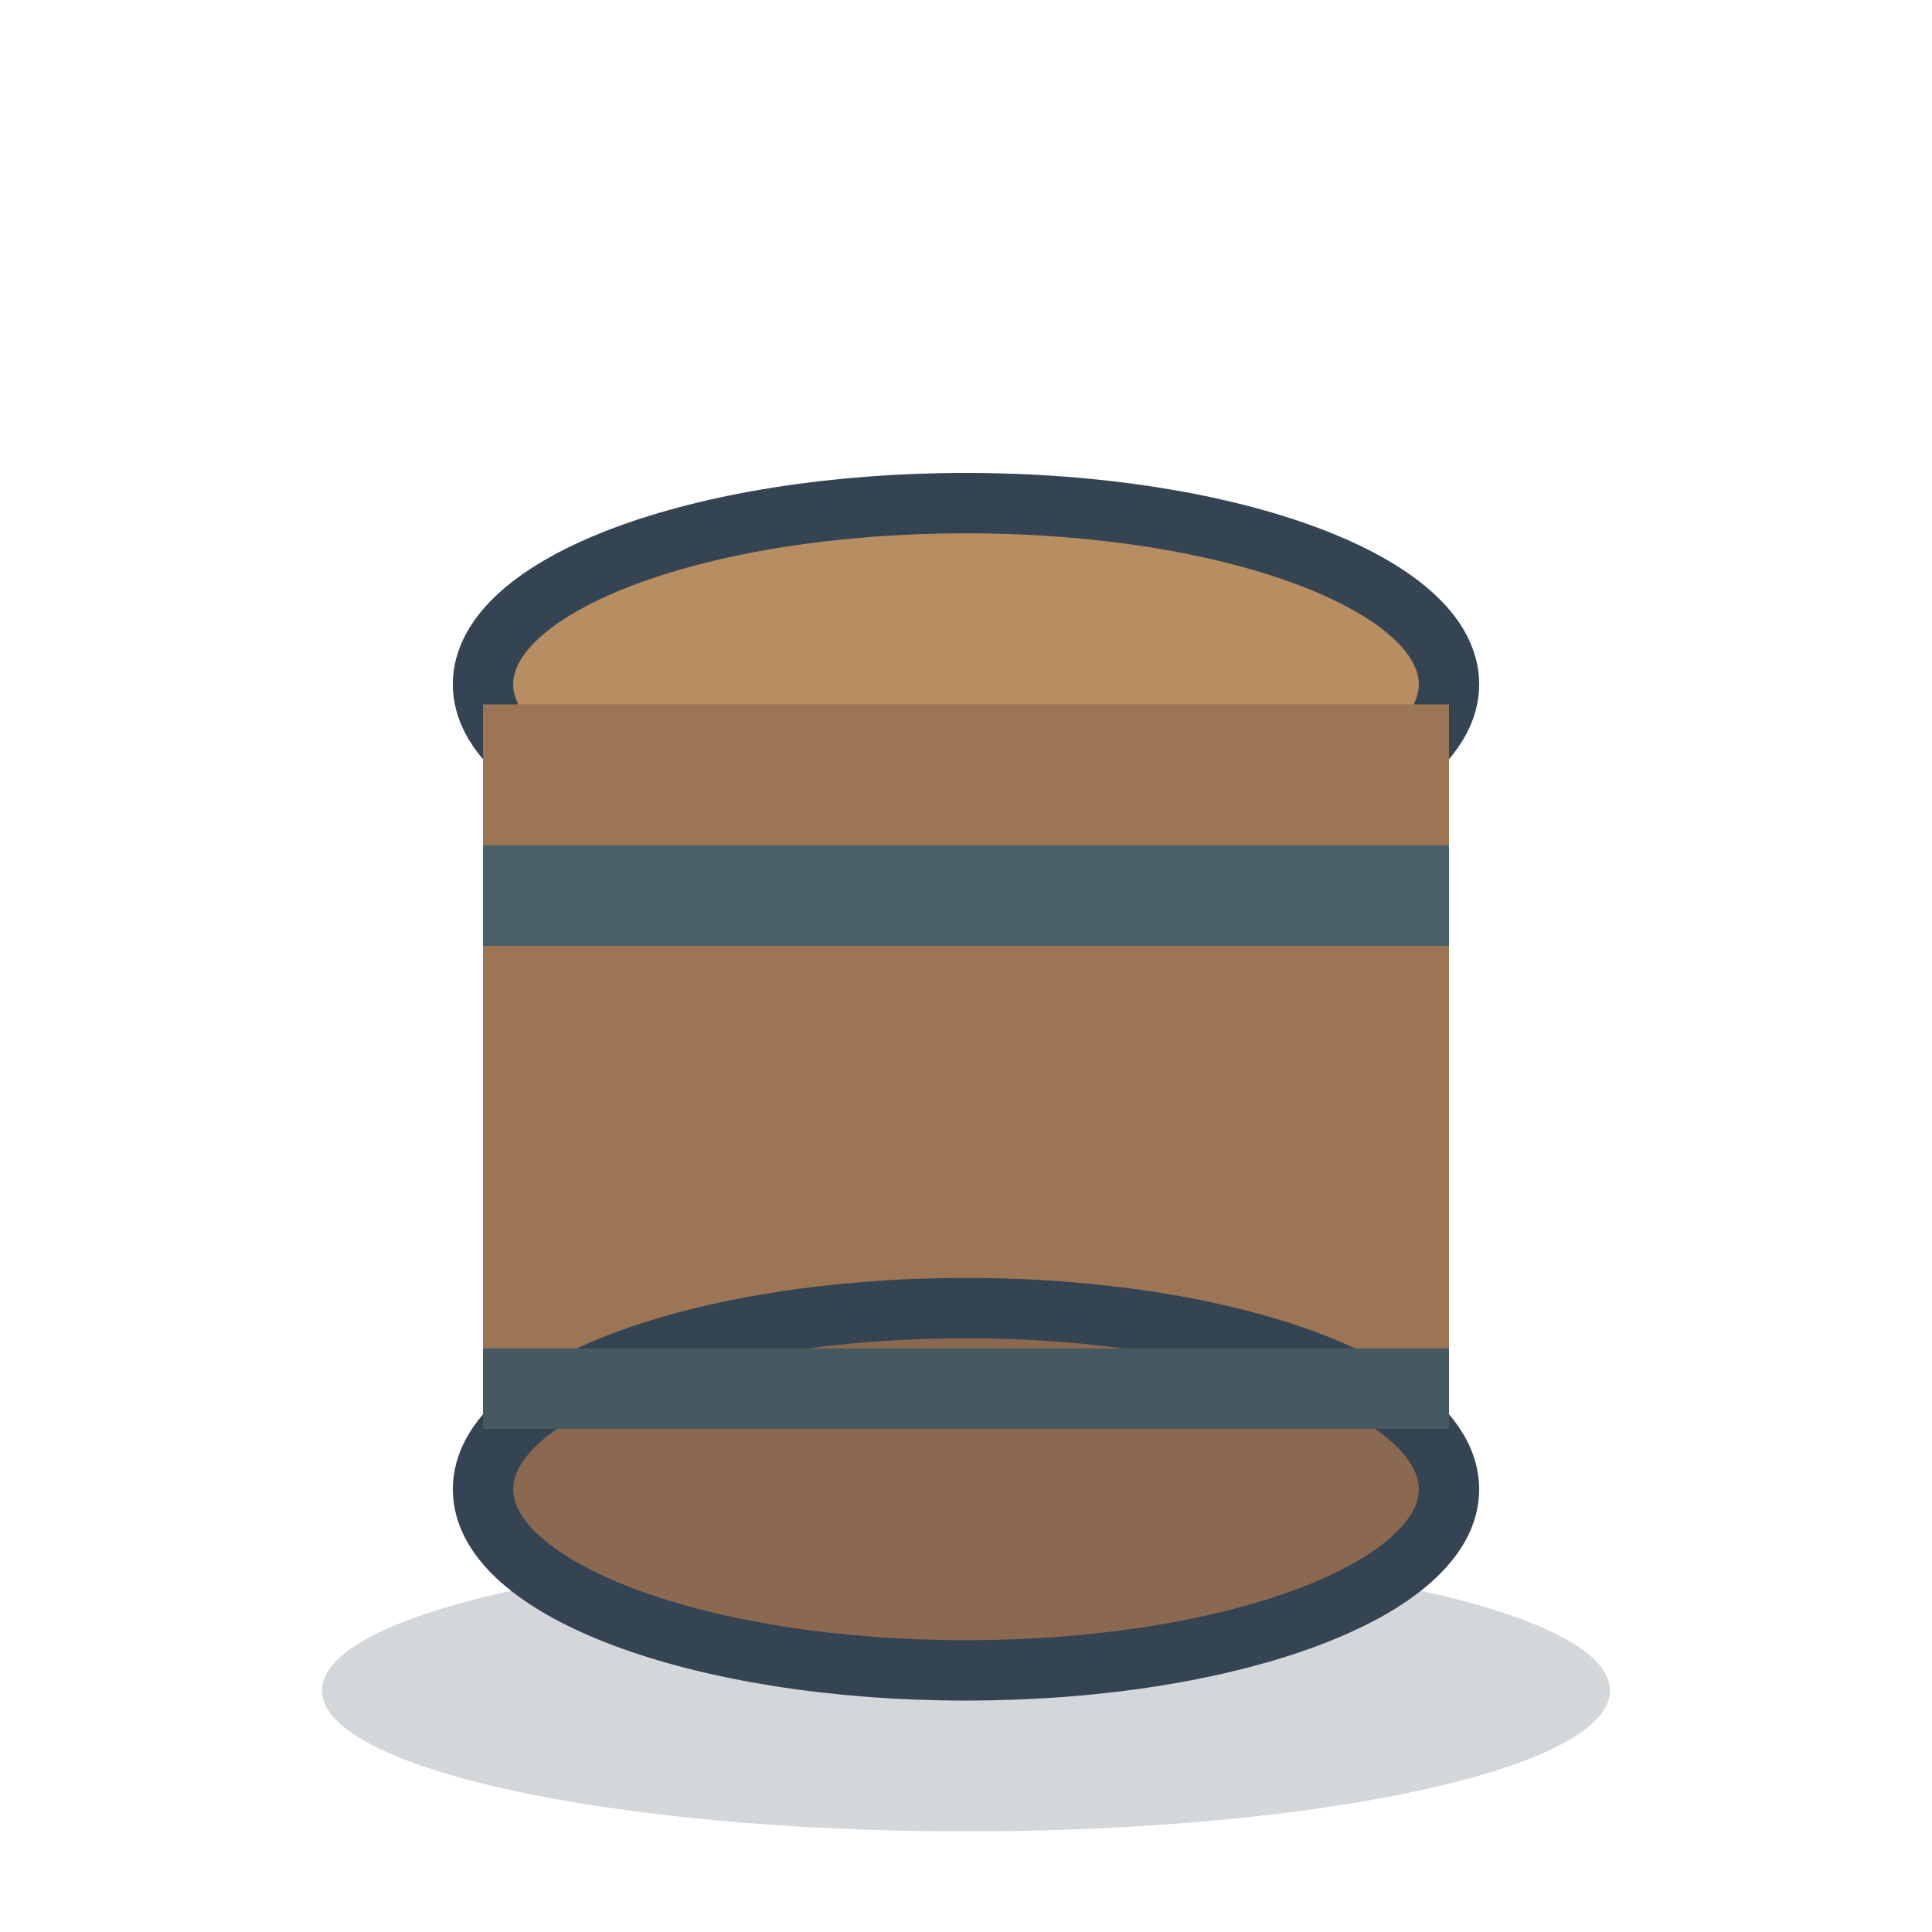
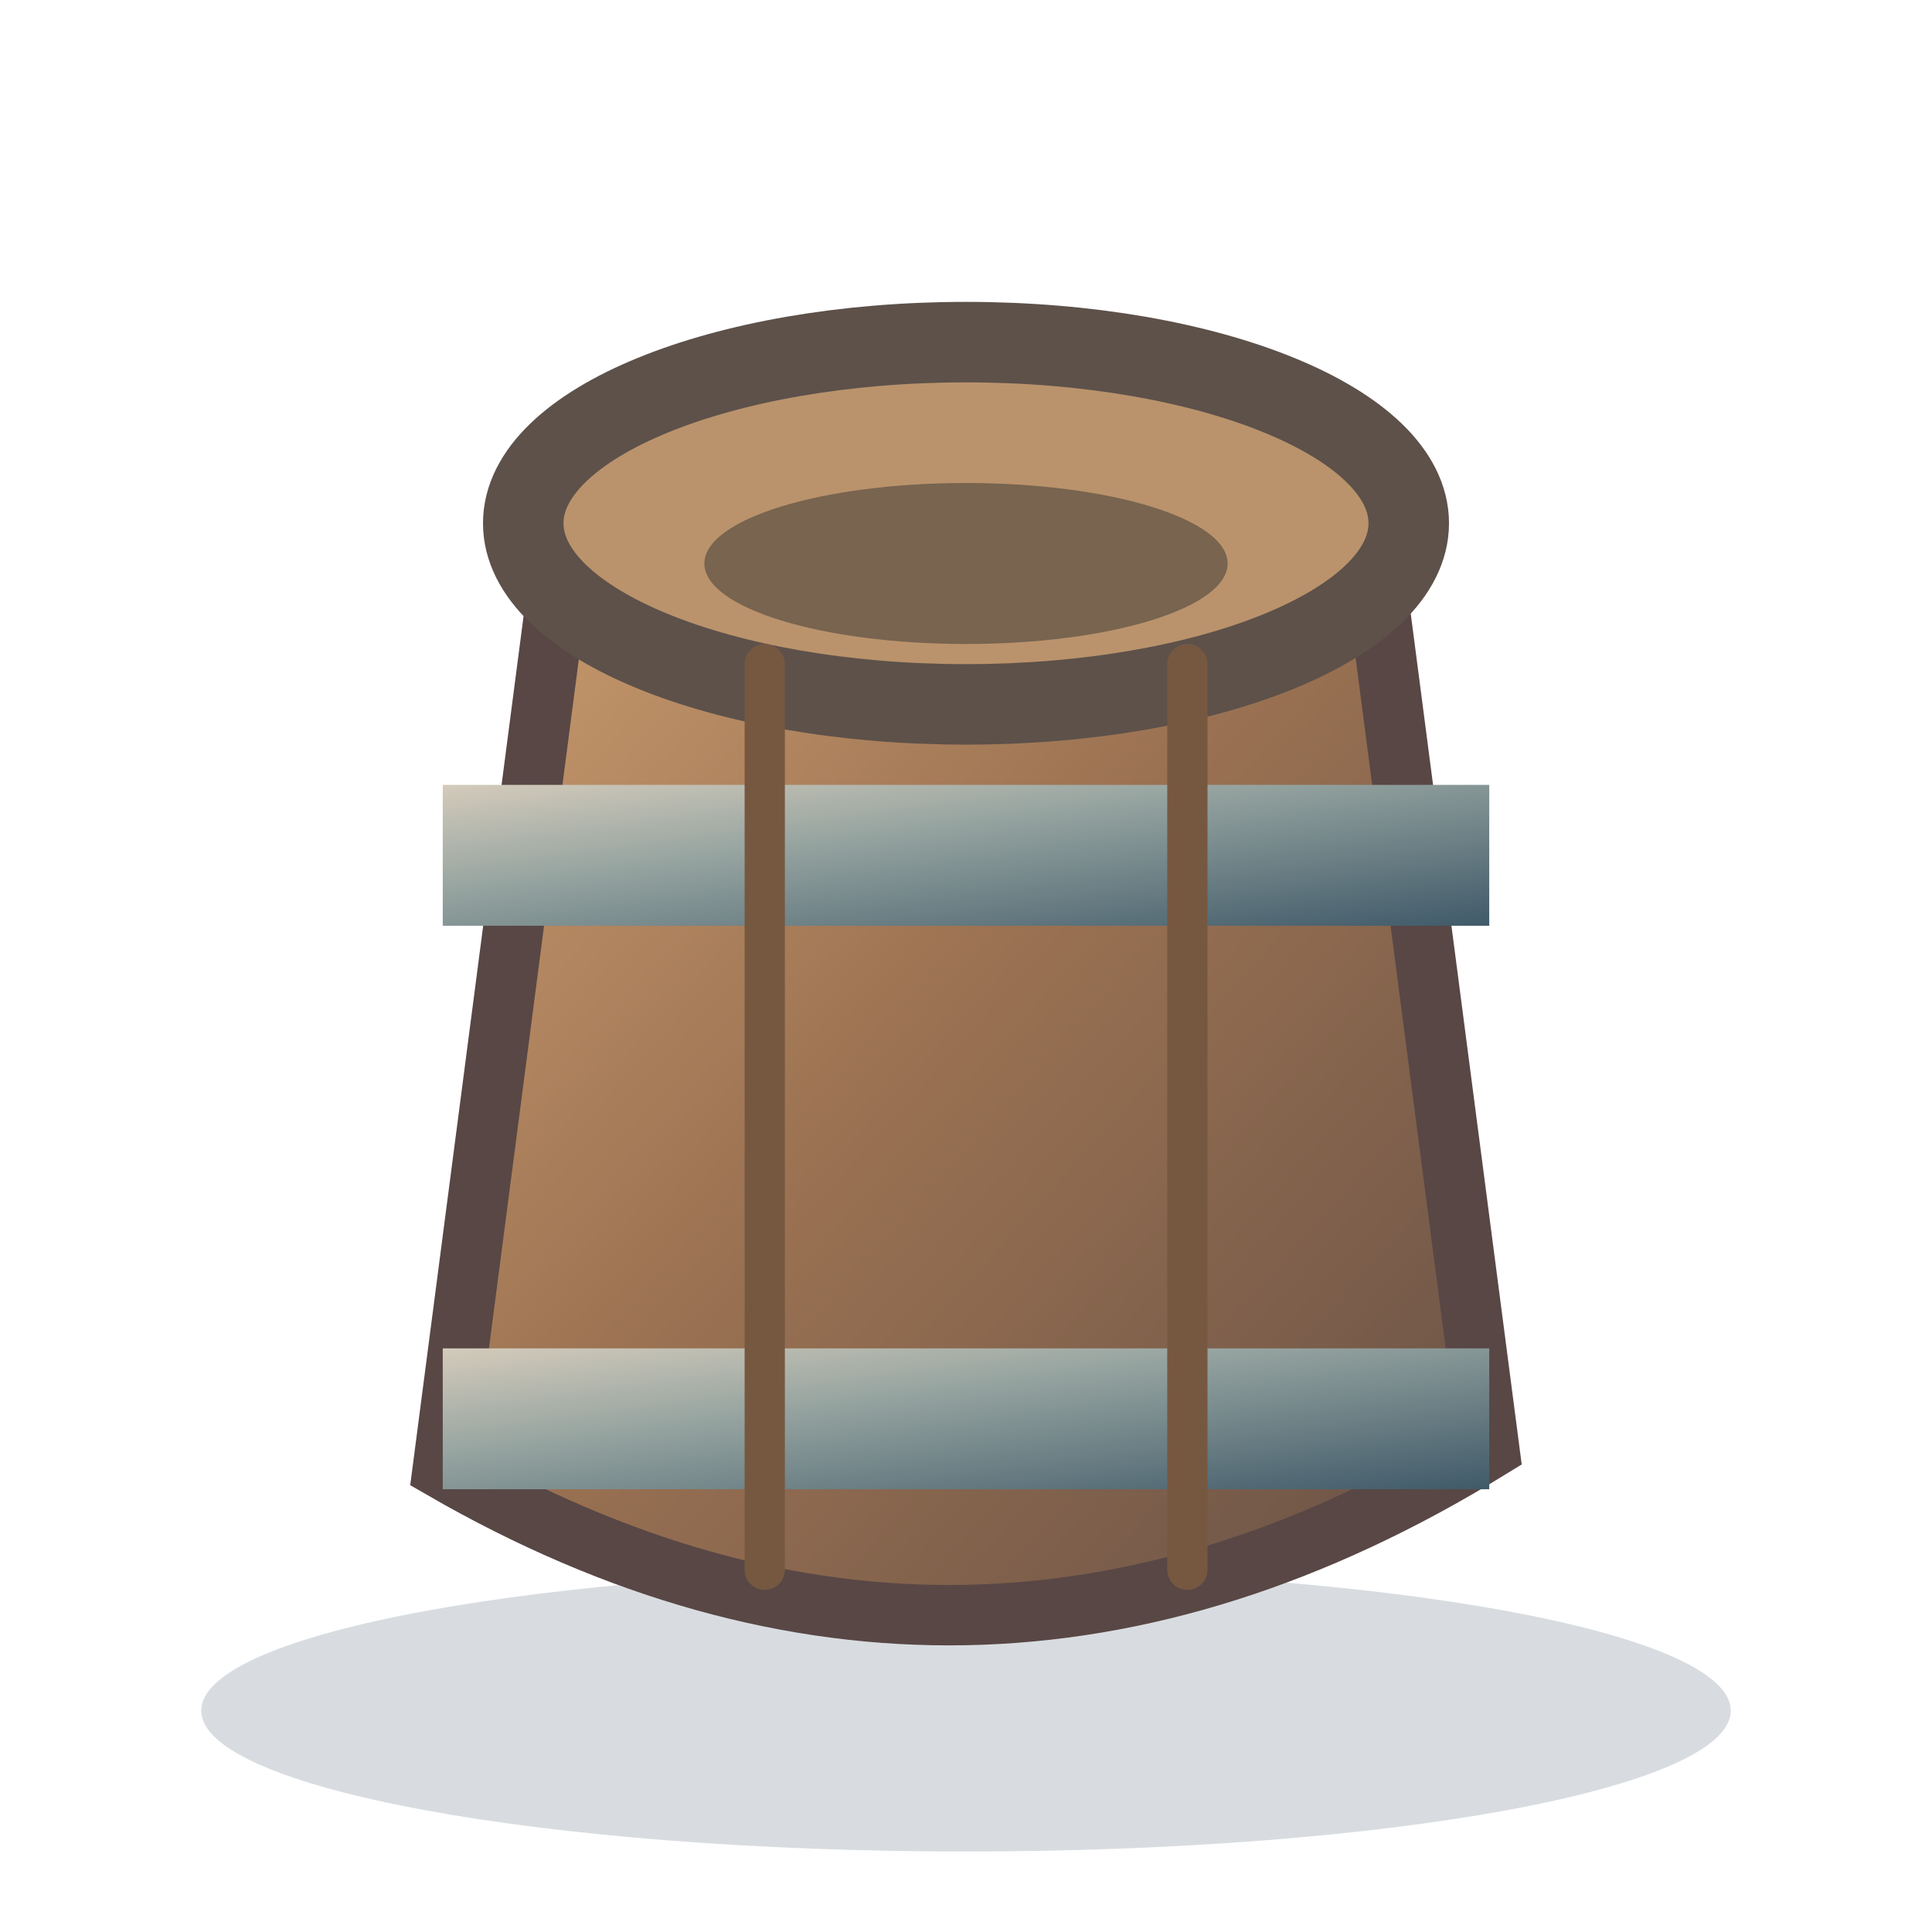
- <svg xmlns="http://www.w3.org/2000/svg" width="96" height="96" viewBox="0 0 96 96" shape-rendering="geometricPrecision">
+ <svg xmlns="http://www.w3.org/2000/svg" width="96" height="96" viewBox="0 0 96 96">
  <defs>
-     <linearGradient id="sky" x2="0" y2="1">
-       <stop stop-color="#2c6c91" />
-       <stop offset=".58" stop-color="#a0cbca" />
-       <stop offset="1" stop-color="#f6d7a7" />
+     <linearGradient id="wood" x1="0" y1="0" x2="1" y2="1">
+       <stop stop-color="#d1a273" />
+       <stop offset=".48" stop-color="#9b7252" />
+       <stop offset="1" stop-color="#665046" />
    </linearGradient>
-     <linearGradient id="sea" x2="0" y2="1">
-       <stop stop-color="#447f95" />
-       <stop offset="1" stop-color="#143c60" />
+     <linearGradient id="metal" x1="0" y1="0" x2="1" y2="1">
+       <stop stop-color="#d4cbbb" />
+       <stop offset=".38" stop-color="#96a4a0" />
+       <stop offset="1" stop-color="#405a69" />
    </linearGradient>
-     <linearGradient id="gold" x2="1" y2="1">
-       <stop stop-color="#fff4b4" />
-       <stop offset=".52" stop-color="#efc06e" />
-       <stop offset="1" stop-color="#9b7456" />
+     <linearGradient id="crystal" x1="0" y1="0" x2="1" y2="1">
+       <stop stop-color="#dffcf0" />
+       <stop offset=".5" stop-color="#8fe9e8" />
+       <stop offset="1" stop-color="#3a72ac" />
    </linearGradient>
-     <radialGradient id="halo">
-       <stop stop-color="#c9fff0" stop-opacity=".95" />
-       <stop offset="1" stop-color="#67cbd7" stop-opacity="0" />
+     <radialGradient id="lamp">
+       <stop stop-color="#fff2b7" stop-opacity="1" />
+       <stop offset=".35" stop-color="#f8ce7c" stop-opacity=".8" />
+       <stop offset="1" stop-color="#f4bf65" stop-opacity="0" />
    </radialGradient>
  </defs>
-   <ellipse cx="48" cy="84" rx="32" ry="7" fill="#28394933" stroke="none" stroke-width="0" />
-   <ellipse cx="48" cy="34" rx="24" ry="9" fill="#b78d62" stroke="#354452" stroke-width="3" />
-   <rect x="24" y="35" width="48" height="40" fill="#9c7555" stroke="none" stroke-width="0" />
-   <ellipse cx="48" cy="74" rx="24" ry="9" fill="#8b6951" stroke="#354452" stroke-width="3" />
-   <rect x="24" y="42" width="48" height="5" fill="#495f67" stroke="none" stroke-width="0" />
-   <rect x="24" y="67" width="48" height="4" fill="#465961" stroke="none" stroke-width="0" />
+   <ellipse cx="48" cy="85" rx="38" ry="7" fill="#172f49" opacity=".17" />
+   <path d="M28 27 Q48 17 68 26 L74 72 Q48 88 22 73Z" fill="url(#wood)" stroke="#584745" stroke-width="3" />
+   <ellipse cx="48" cy="26" rx="22" ry="9" fill="#ba936c" stroke="#5d514a" stroke-width="4" />
+   <ellipse cx="48" cy="28" rx="13" ry="4" fill="#78644f" />
+   <rect x="22" y="39" width="52" height="7" fill="url(#metal)" />
+   <rect x="22" y="67" width="52" height="7" fill="url(#metal)" />
+   <path d="M38 33 L38 78 M59 33 L59 78" fill="none" stroke="#765841" stroke-width="2" stroke-linecap="round" stroke-linejoin="round" />
</svg>
